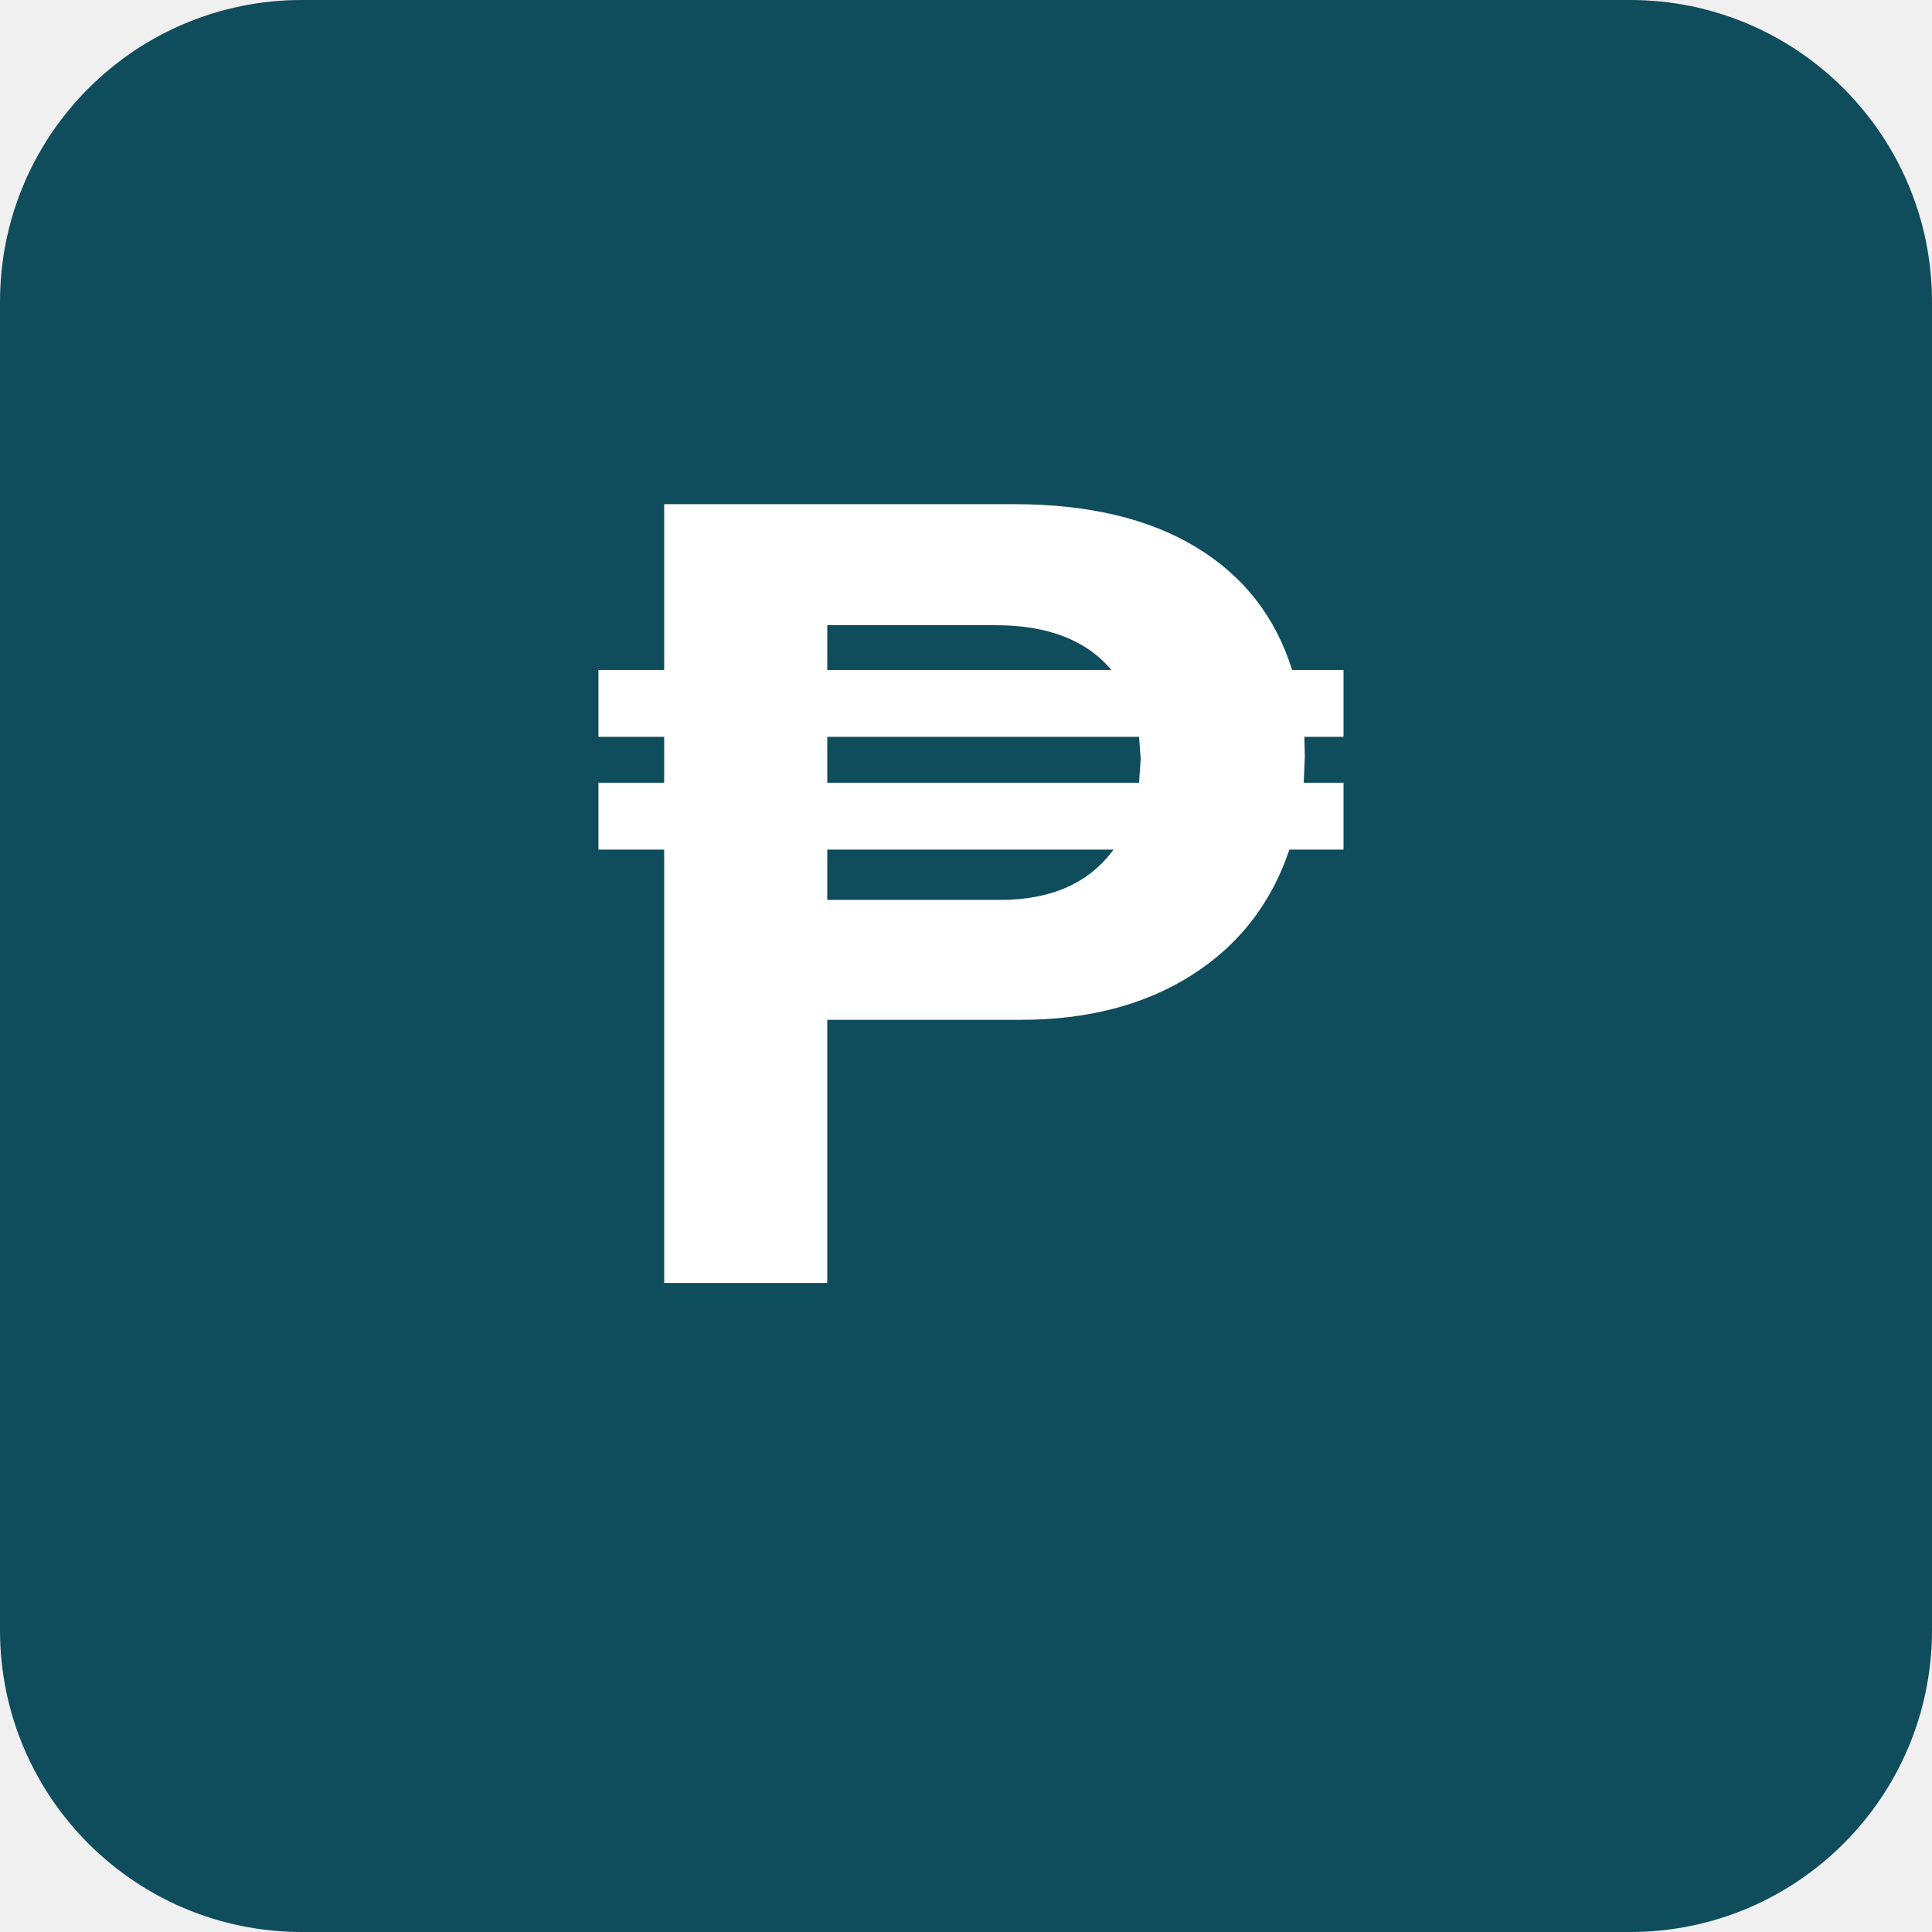
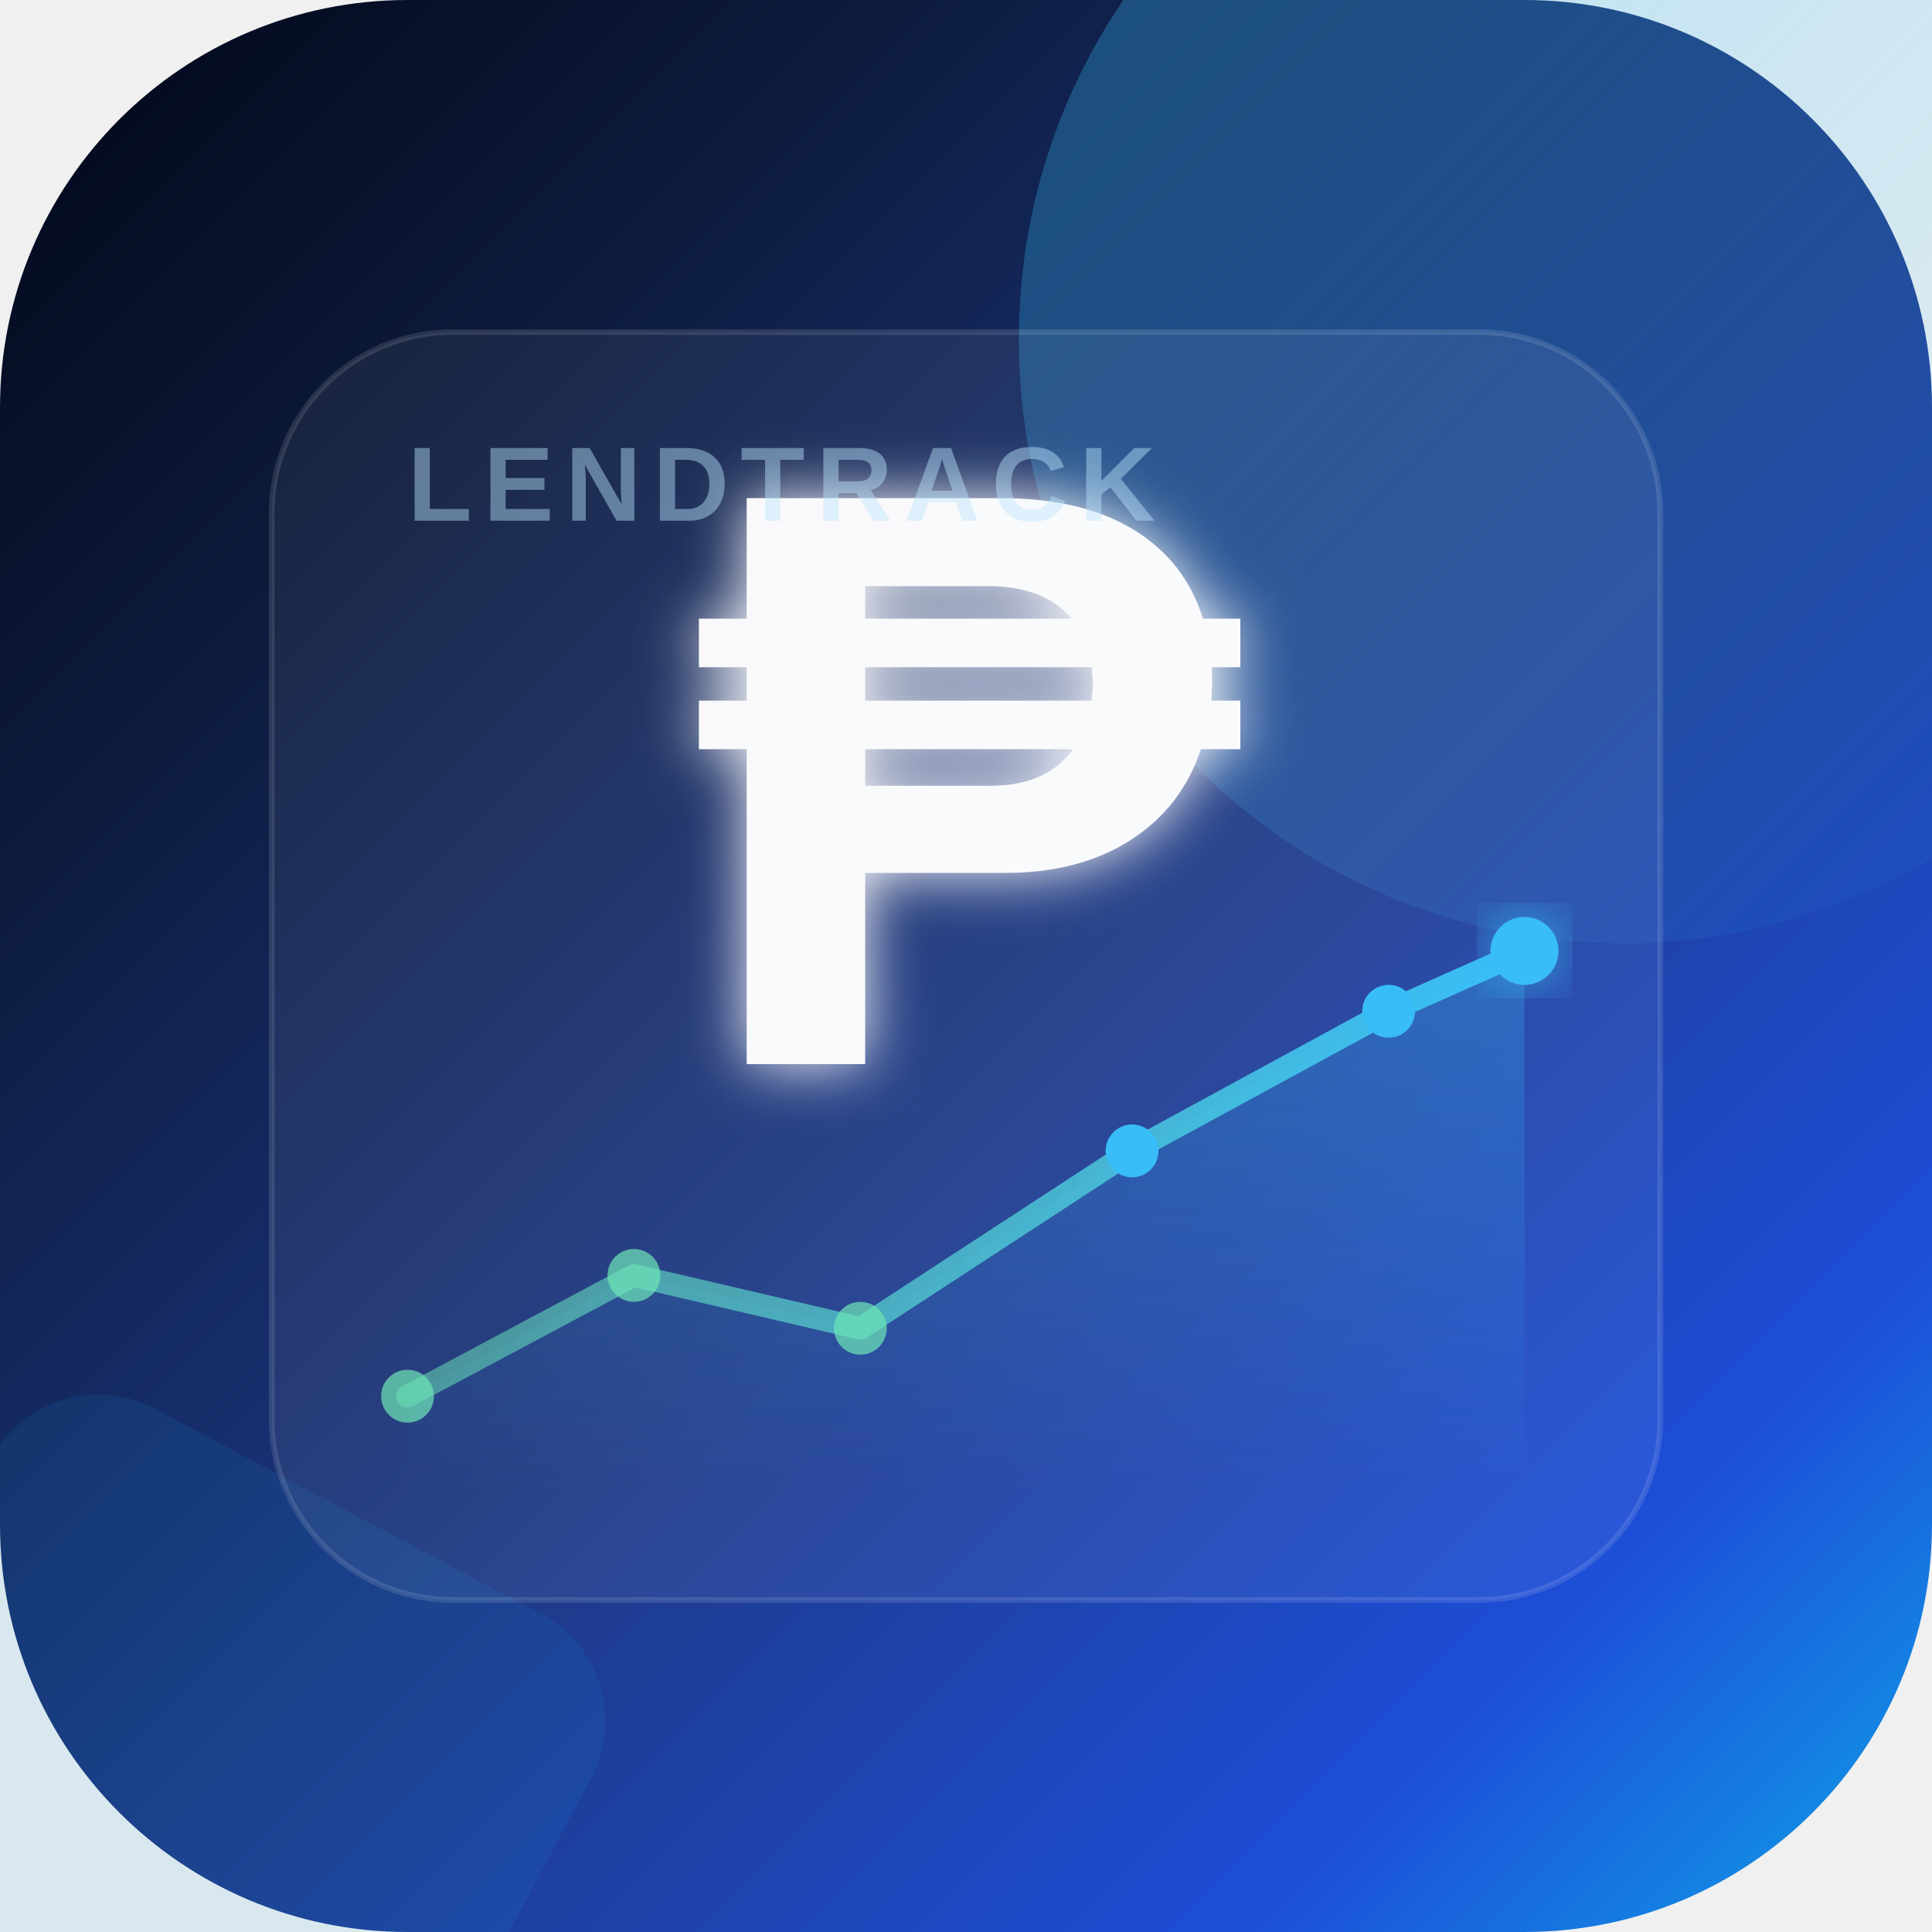
<svg xmlns="http://www.w3.org/2000/svg" width="512" height="512" viewBox="0 0 512 512">
-   <rect width="512" height="512" rx="80" fill="#0F4C5C" />
-   <text x="256" y="340" font-family="Arial, sans-serif" font-size="300" font-weight="bold" text-anchor="middle" fill="#FFFFFF">₱</text>
+   <defs>
+     <linearGradient id="bg" x1="0%" y1="0%" x2="100%" y2="100%">
+       <stop offset="0%" stop-color="#020617" />
+       <stop offset="22%" stop-color="#0C1A3A" />
+       <stop offset="55%" stop-color="#1E3A8A" />
+       <stop offset="82%" stop-color="#1D4ED8" />
+       <stop offset="100%" stop-color="#0EA5E9" />
+     </linearGradient>
+     <linearGradient id="glow1" x1="0%" y1="0%" x2="100%" y2="100%">
+       <stop offset="0%" stop-color="#38BDF8" stop-opacity="0.35" />
+       <stop offset="100%" stop-color="#38BDF8" stop-opacity="0" />
+     </linearGradient>
+     <linearGradient id="chartLine" x1="0%" y1="0%" x2="100%" y2="0%">
+       <stop offset="0%" stop-color="#6EE7B7" stop-opacity="0.5" />
+       <stop offset="100%" stop-color="#38BDF8" />
+     </linearGradient>
+     <linearGradient id="chartFill" x1="0%" y1="0%" x2="0%" y2="100%">
+       <stop offset="0%" stop-color="#38BDF8" stop-opacity="0.28" />
+       <stop offset="100%" stop-color="#38BDF8" stop-opacity="0" />
+     </linearGradient>
+     <filter id="glow" x="-20%" y="-20%" width="140%" height="140%">
+       <feGaussianBlur stdDeviation="8" result="blur" />
+       <feMerge>
+         <feMergeNode in="blur" />
+         <feMergeNode in="SourceGraphic" />
+       </feMerge>
+     </filter>
+     <clipPath id="roundClip">
+       <rect width="512" height="512" rx="108" />
+     </clipPath>
+   </defs>
+   <rect width="512" height="512" rx="108" fill="url(#bg)" />
+   <circle cx="430" cy="90" r="160" fill="url(#glow1)" />
+   <rect x="-40" y="390" width="180" height="180" rx="32" fill="rgba(14,165,233,0.10)" transform="rotate(28 50 480)" />
+   <rect x="72" y="88" width="368" height="336" rx="48" fill="rgba(255,255,255,0.06)" stroke="rgba(255,255,255,0.12)" stroke-width="1.5" />
+   <text x="256" y="282" font-family="Arial Black, Arial, sans-serif" font-size="218" font-weight="900" text-anchor="middle" fill="white" filter="url(#glow)" opacity="0.97">₱</text>
+   <path d="M108 370 L168 338 L228 352 L300 305 L368 268 L404 252 L404 395 L108 395 Z" fill="url(#chartFill)" clip-path="url(#roundClip)" />
+   <polyline points="108,370 168,338 228,352 300,305 368,268 404,252" fill="none" stroke="url(#chartLine)" stroke-width="6" stroke-linecap="round" stroke-linejoin="round" />
+   <circle cx="108" cy="370" r="7" fill="#6EE7B7" opacity="0.7" />
+   <circle cx="168" cy="338" r="7" fill="#6EE7B7" opacity="0.7" />
+   <circle cx="228" cy="352" r="7" fill="#6EE7B7" opacity="0.7" />
+   <circle cx="300" cy="305" r="7" fill="#38BDF8" />
+   <circle cx="368" cy="268" r="7" fill="#38BDF8" />
+   <circle cx="404" cy="252" r="9" fill="#38BDF8" filter="url(#glow)" />
+   <text x="108" y="138" font-family="Arial, sans-serif" font-size="28" font-weight="800" fill="rgba(186,230,253,0.45)" letter-spacing="3">LENDTRACK</text>
</svg>
